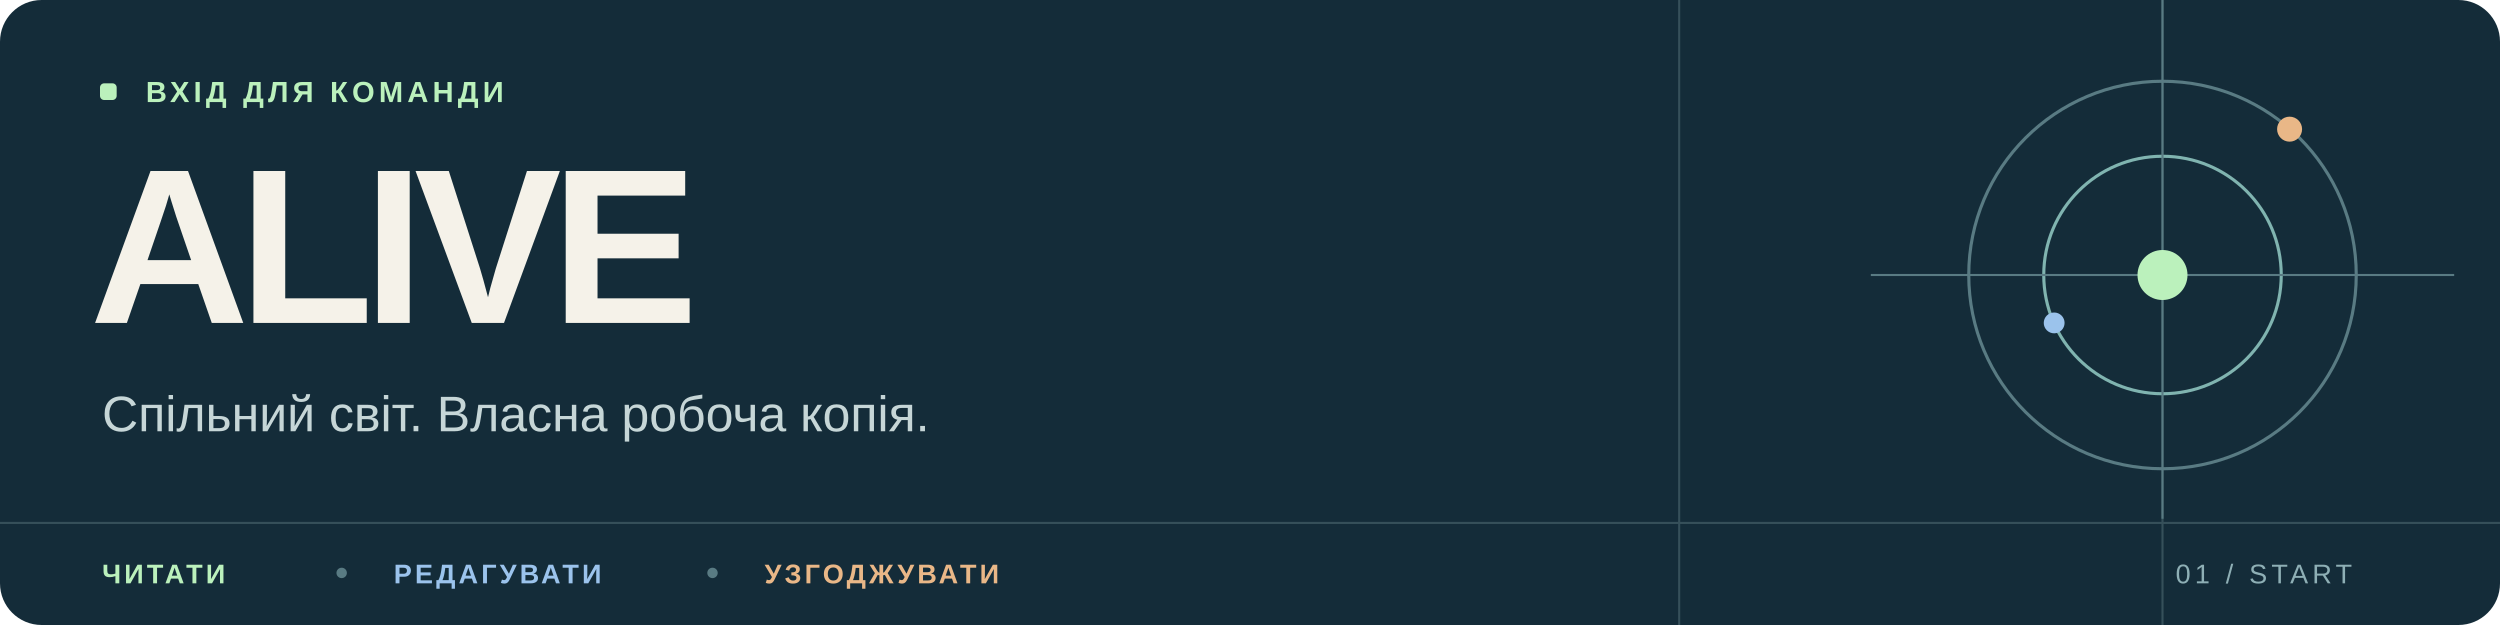
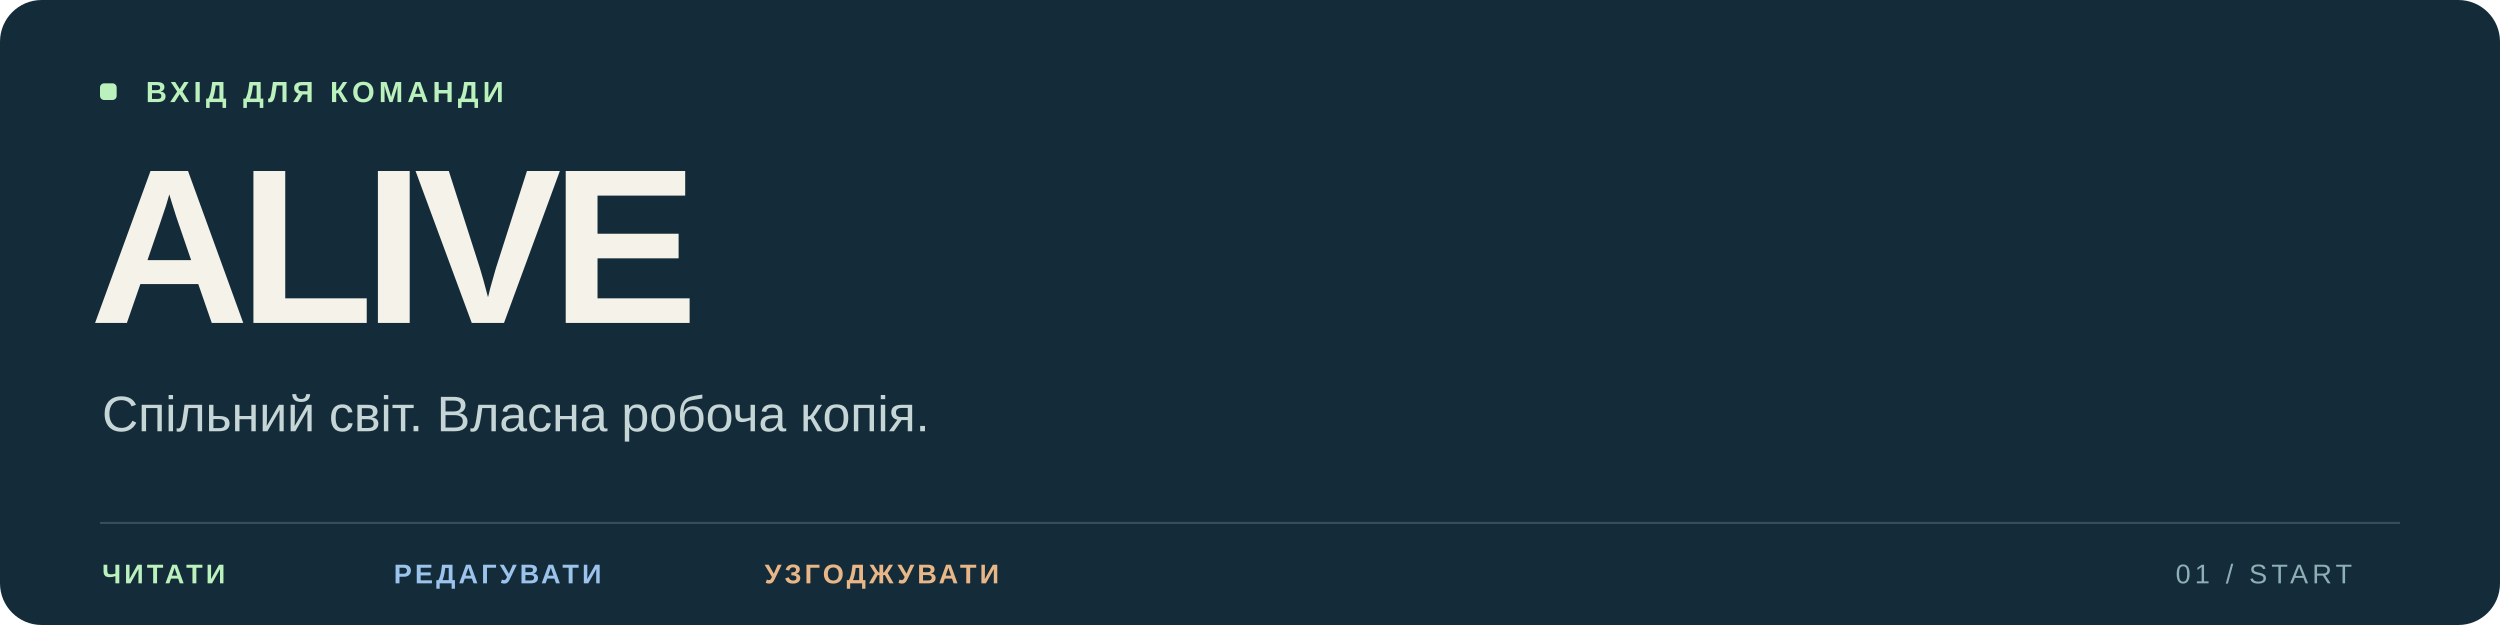
<svg xmlns="http://www.w3.org/2000/svg" width="1200" height="300" viewBox="0 0 1200 300" role="img" aria-labelledby="title desc">
  <rect width="1200" height="300" rx="20" fill="#142c39" />
-   <path d="M806 0v300M1038 0v300M0 251h1200" stroke="#36505a" stroke-width="1" />
-   <circle cx="1038" cy="132" r="93" fill="none" stroke="#597b83" stroke-width="1.5" />
-   <circle cx="1038" cy="132" r="57" fill="none" stroke="#80b4b0" stroke-width="1.5" />
-   <path d="M898 132h280M1038 0v249" stroke="#597b83" stroke-width="1" />
-   <circle cx="1038" cy="132" r="12" fill="#bbf1bc" />
-   <circle cx="1099" cy="62" r="6" fill="#e9b787" />
-   <circle cx="986" cy="155" r="5" fill="#9bc3ec" />
+   <path d="M48 251h1104" stroke="#36505a" stroke-width="1" />
  <rect x="48" y="40" width="8" height="8" rx="2" fill="#bbf1bc" />
  <text x="70" y="49" fill="#bbf1bc" font-family="Arial,Helvetica,sans-serif" font-size="14" font-weight="700" letter-spacing="2">ВХІД ДЛЯ КОМАНДИ</text>
  <text x="43" y="155" fill="#f5f2e9" font-family="Arial,Helvetica,sans-serif" font-size="106" font-weight="700" letter-spacing="-5">ALIVE</text>
  <text x="49" y="207" fill="#c6d6d7" font-family="Arial,Helvetica,sans-serif" font-size="24">Спільний світ. Власна робоча копія.</text>
  <text x="49" y="280" fill="#bbf1bc" font-family="Arial,Helvetica,sans-serif" font-size="13" font-weight="700" letter-spacing="1.5">ЧИТАТИ</text>
-   <circle cx="164" cy="275" r="2.5" fill="#597b83" />
  <text x="189" y="280" fill="#9bc3ec" font-family="Arial,Helvetica,sans-serif" font-size="13" font-weight="700" letter-spacing="1.5">РЕДАГУВАТИ</text>
-   <circle cx="342" cy="275" r="2.5" fill="#597b83" />
  <text x="367" y="280" fill="#e9b787" font-family="Arial,Helvetica,sans-serif" font-size="13" font-weight="700" letter-spacing="1.5">УЗГОДЖУВАТИ</text>
  <text x="1129" y="280" fill="#8eafb5" font-family="Arial,Helvetica,sans-serif" font-size="13" text-anchor="end" letter-spacing="2">01 / START</text>
</svg>
